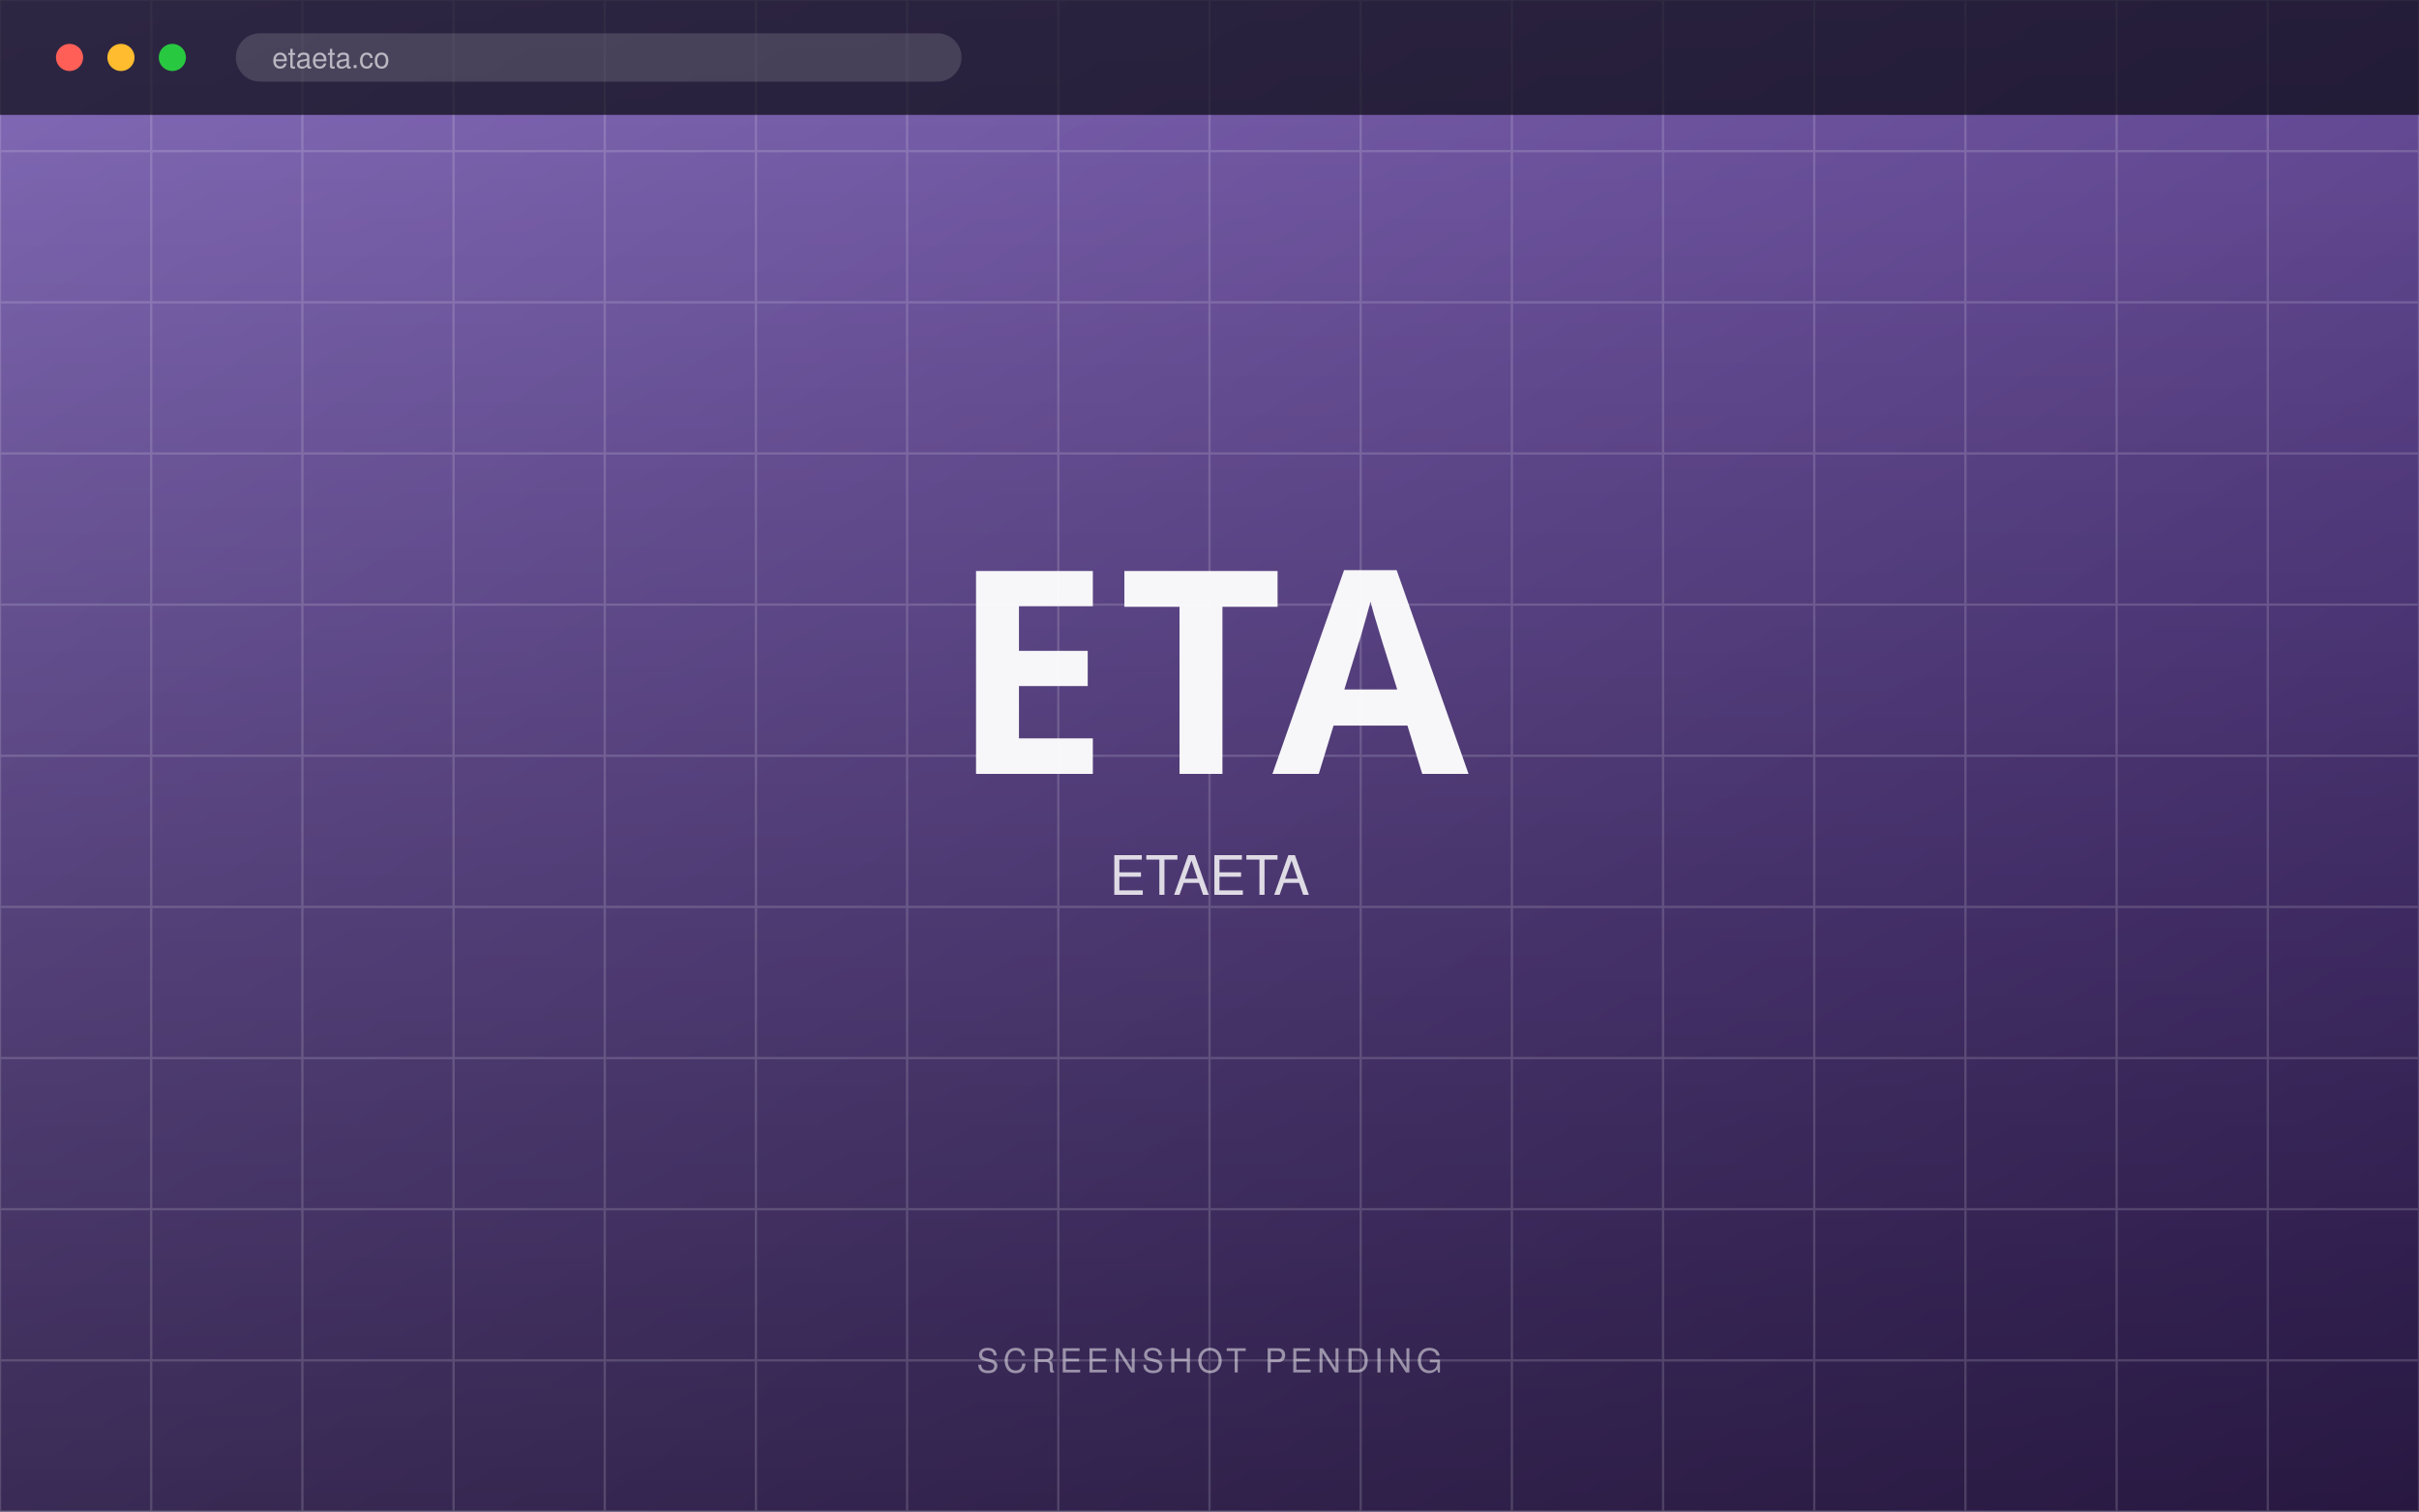
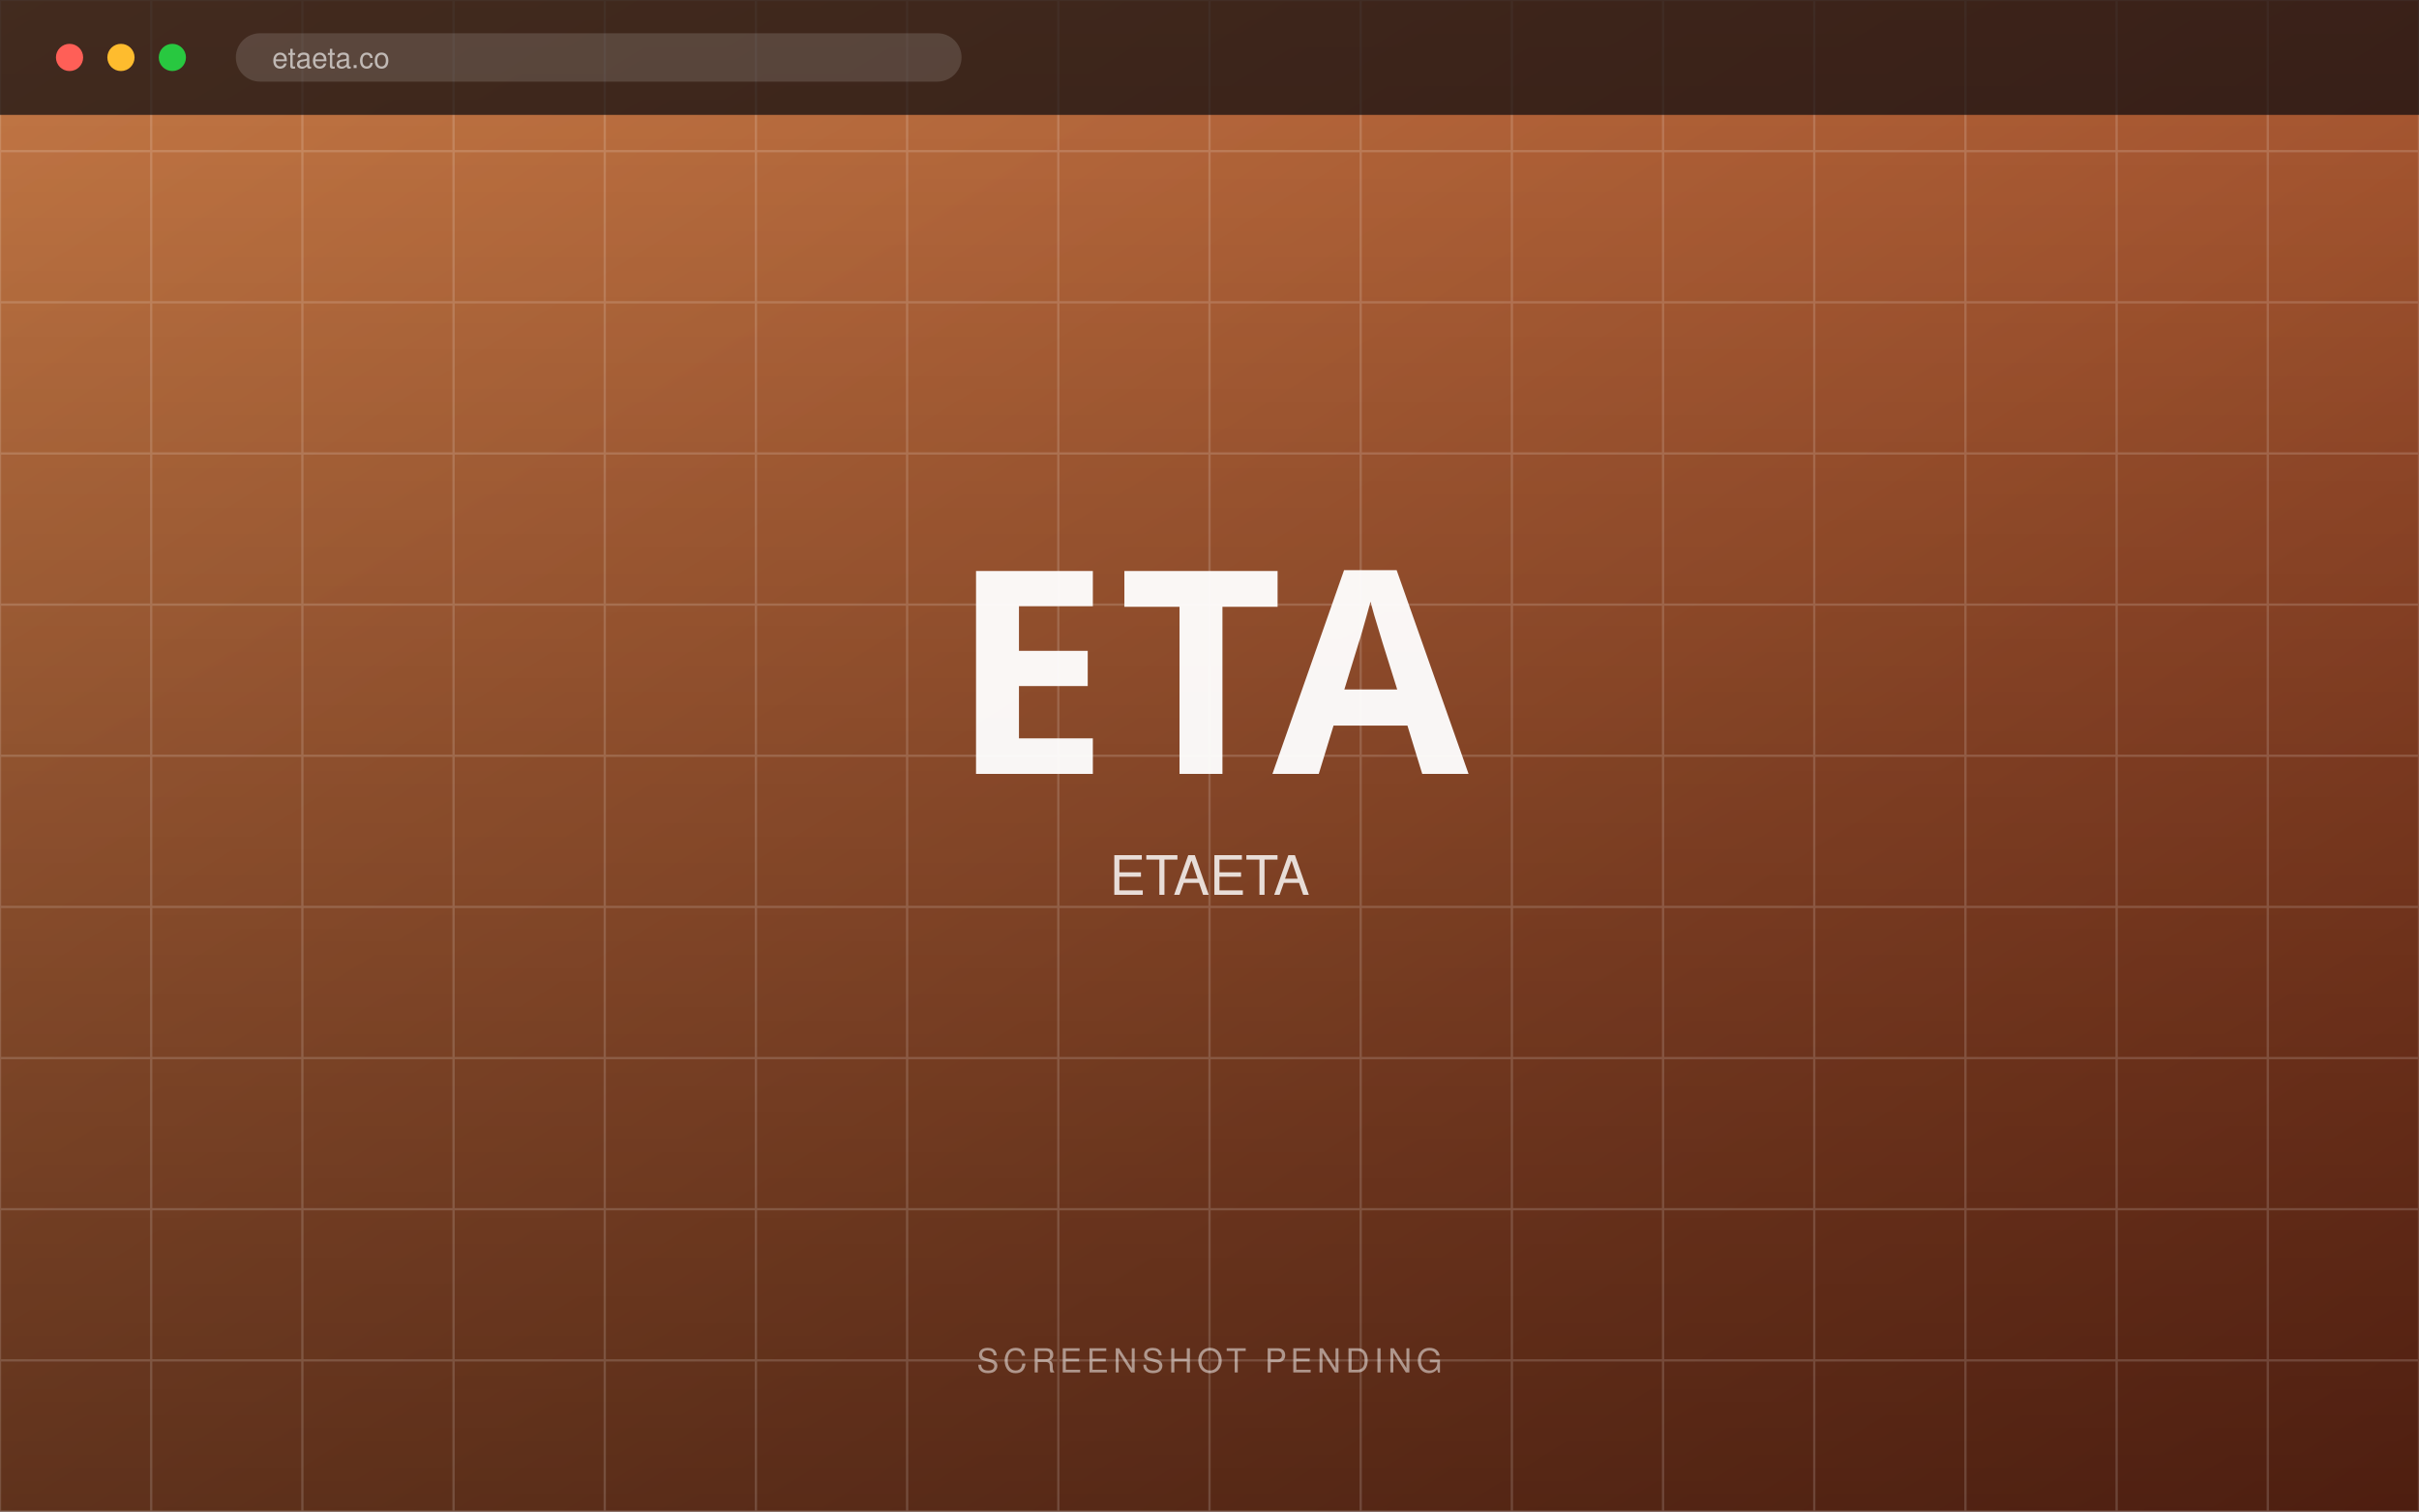
<svg xmlns="http://www.w3.org/2000/svg" viewBox="0 0 1600 1000" width="1600" height="1000" role="img" aria-label="ETAETA">
  <defs>
    <linearGradient id="g" x1="0" y1="0" x2="1" y2="1">
-       <stop offset="0%" stop-color="#9B7BD4" stop-opacity=".85" />
-       <stop offset="100%" stop-color="#4A2C7A" stop-opacity=".95" />
+       <stop offset="0%" stop-color="#E88B4B" stop-opacity=".85" />
+       <stop offset="100%" stop-color="#93381C" stop-opacity=".95" />
    </linearGradient>
    <linearGradient id="v" x1="0" y1="0" x2="0" y2="1">
      <stop offset="0%" stop-color="#000" stop-opacity="0" />
      <stop offset="100%" stop-color="#000" stop-opacity=".45" />
    </linearGradient>
  </defs>
  <rect width="1600" height="1000" fill="#101C2E" />
  <rect x="0" y="0" width="1600" height="1000" fill="url(#g)" />
  <rect x="0" y="0" width="1600" height="1000" fill="url(#v)" />
  <g opacity=".16" stroke="#fff" stroke-width="1.5">
    <line x1="0" y1="0" x2="1600" y2="0" />
    <line x1="0" y1="100" x2="1600" y2="100" />
    <line x1="0" y1="200" x2="1600" y2="200" />
    <line x1="0" y1="300" x2="1600" y2="300" />
    <line x1="0" y1="400" x2="1600" y2="400" />
    <line x1="0" y1="500" x2="1600" y2="500" />
    <line x1="0" y1="600" x2="1600" y2="600" />
    <line x1="0" y1="700" x2="1600" y2="700" />
    <line x1="0" y1="800" x2="1600" y2="800" />
    <line x1="0" y1="900" x2="1600" y2="900" />
    <line x1="0" y1="1000" x2="1600" y2="1000" />
    <line x1="0" y1="0" x2="0" y2="1000" />
    <line x1="100" y1="0" x2="100" y2="1000" />
    <line x1="200" y1="0" x2="200" y2="1000" />
    <line x1="300" y1="0" x2="300" y2="1000" />
    <line x1="400" y1="0" x2="400" y2="1000" />
    <line x1="500" y1="0" x2="500" y2="1000" />
    <line x1="600" y1="0" x2="600" y2="1000" />
    <line x1="700" y1="0" x2="700" y2="1000" />
    <line x1="800" y1="0" x2="800" y2="1000" />
    <line x1="900" y1="0" x2="900" y2="1000" />
    <line x1="1000" y1="0" x2="1000" y2="1000" />
    <line x1="1100" y1="0" x2="1100" y2="1000" />
    <line x1="1200" y1="0" x2="1200" y2="1000" />
    <line x1="1300" y1="0" x2="1300" y2="1000" />
    <line x1="1400" y1="0" x2="1400" y2="1000" />
    <line x1="1500" y1="0" x2="1500" y2="1000" />
    <line x1="1600" y1="0" x2="1600" y2="1000" />
  </g>
  <rect x="0" y="0" width="1600" height="76" fill="#04060C" opacity=".68" />
  <circle cx="46" cy="38" r="9" fill="#FF5F57" />
  <circle cx="80" cy="38" r="9" fill="#FEBC2E" />
  <circle cx="114" cy="38" r="9" fill="#28C840" />
  <rect x="156" y="22" width="480" height="32" rx="16" fill="#fff" opacity=".14" />
  <text x="180" y="45" font-family="'Chakra Petch',Helvetica,Arial,sans-serif" font-size="19" fill="#fff" opacity=".62">etaeta.co</text>
  <text x="800" y="512" text-anchor="middle" font-family="'Big Shoulders Display',Haettenschweiler,'Arial Narrow',sans-serif" font-size="188" font-weight="700" fill="#fff" opacity=".95" letter-spacing="6">ETA</text>
  <text x="800" y="592" text-anchor="middle" font-family="'Chakra Petch',Helvetica,Arial,sans-serif" font-size="36" font-weight="500" fill="#fff" opacity=".82">ETAETA</text>
  <text x="800" y="908" text-anchor="middle" font-family="'Chakra Petch',Helvetica,Arial,sans-serif" font-size="22" fill="#fff" opacity=".5" letter-spacing="3">SCREENSHOT PENDING</text>
</svg>
